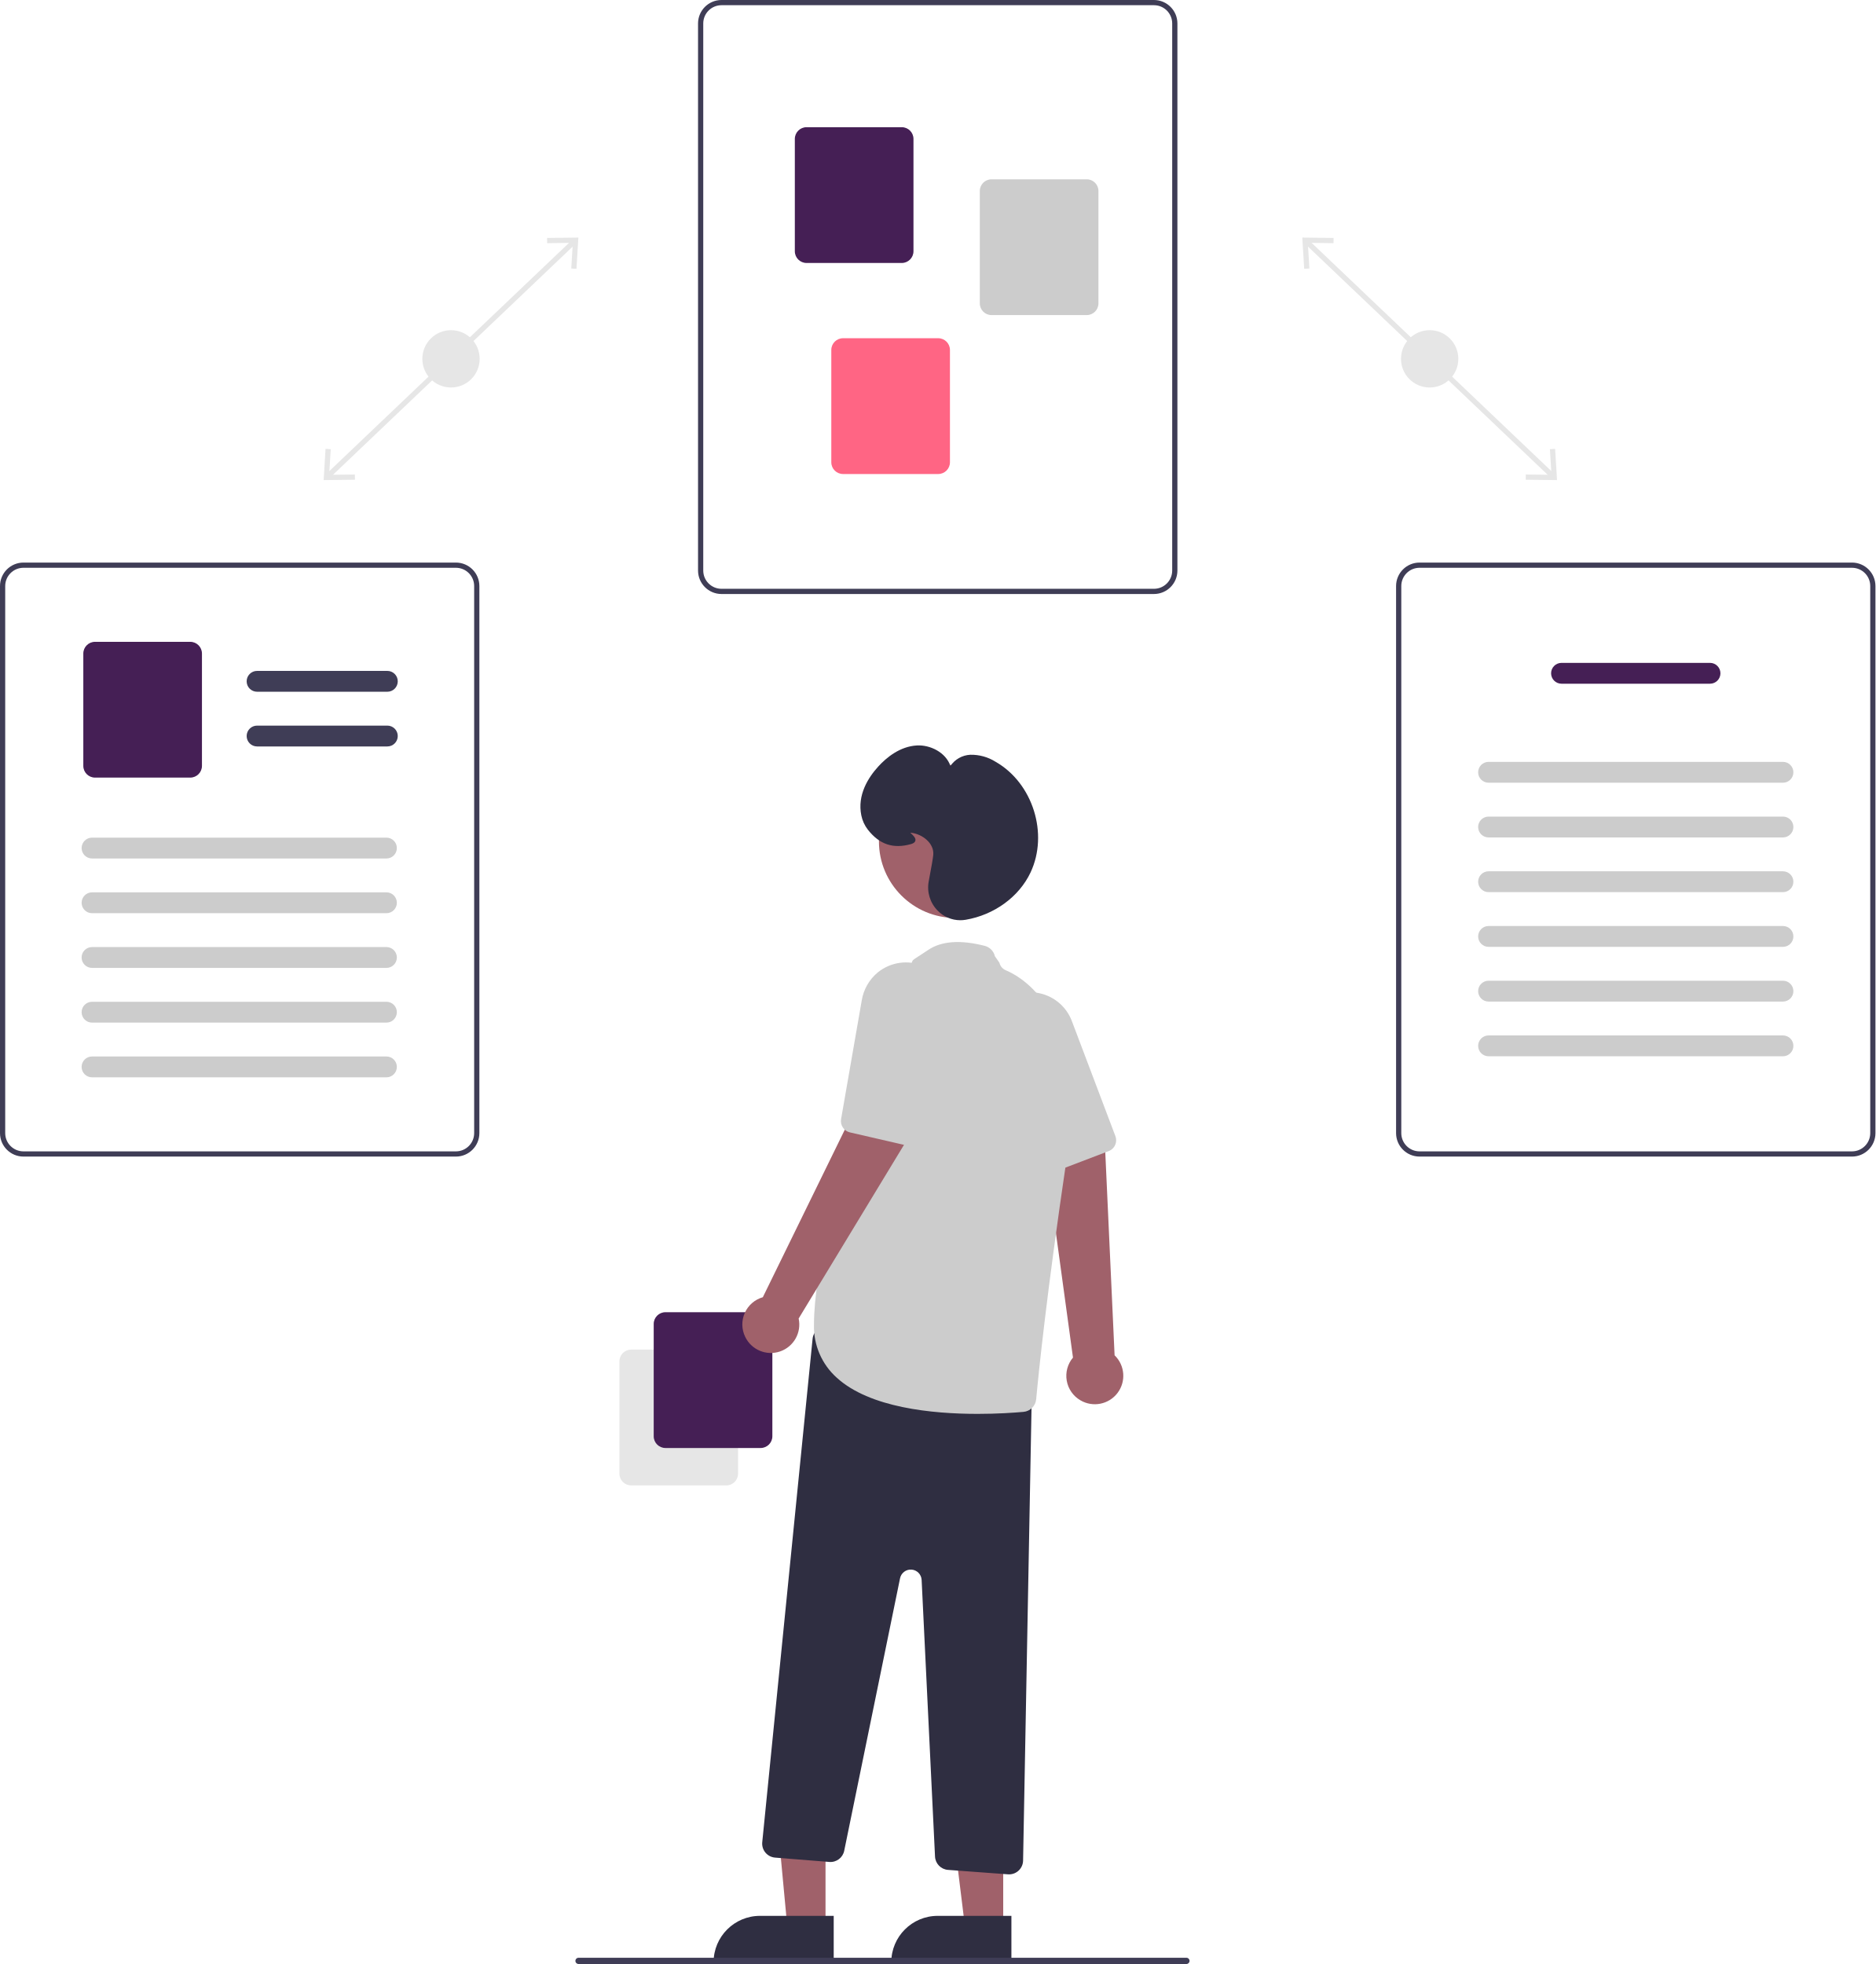
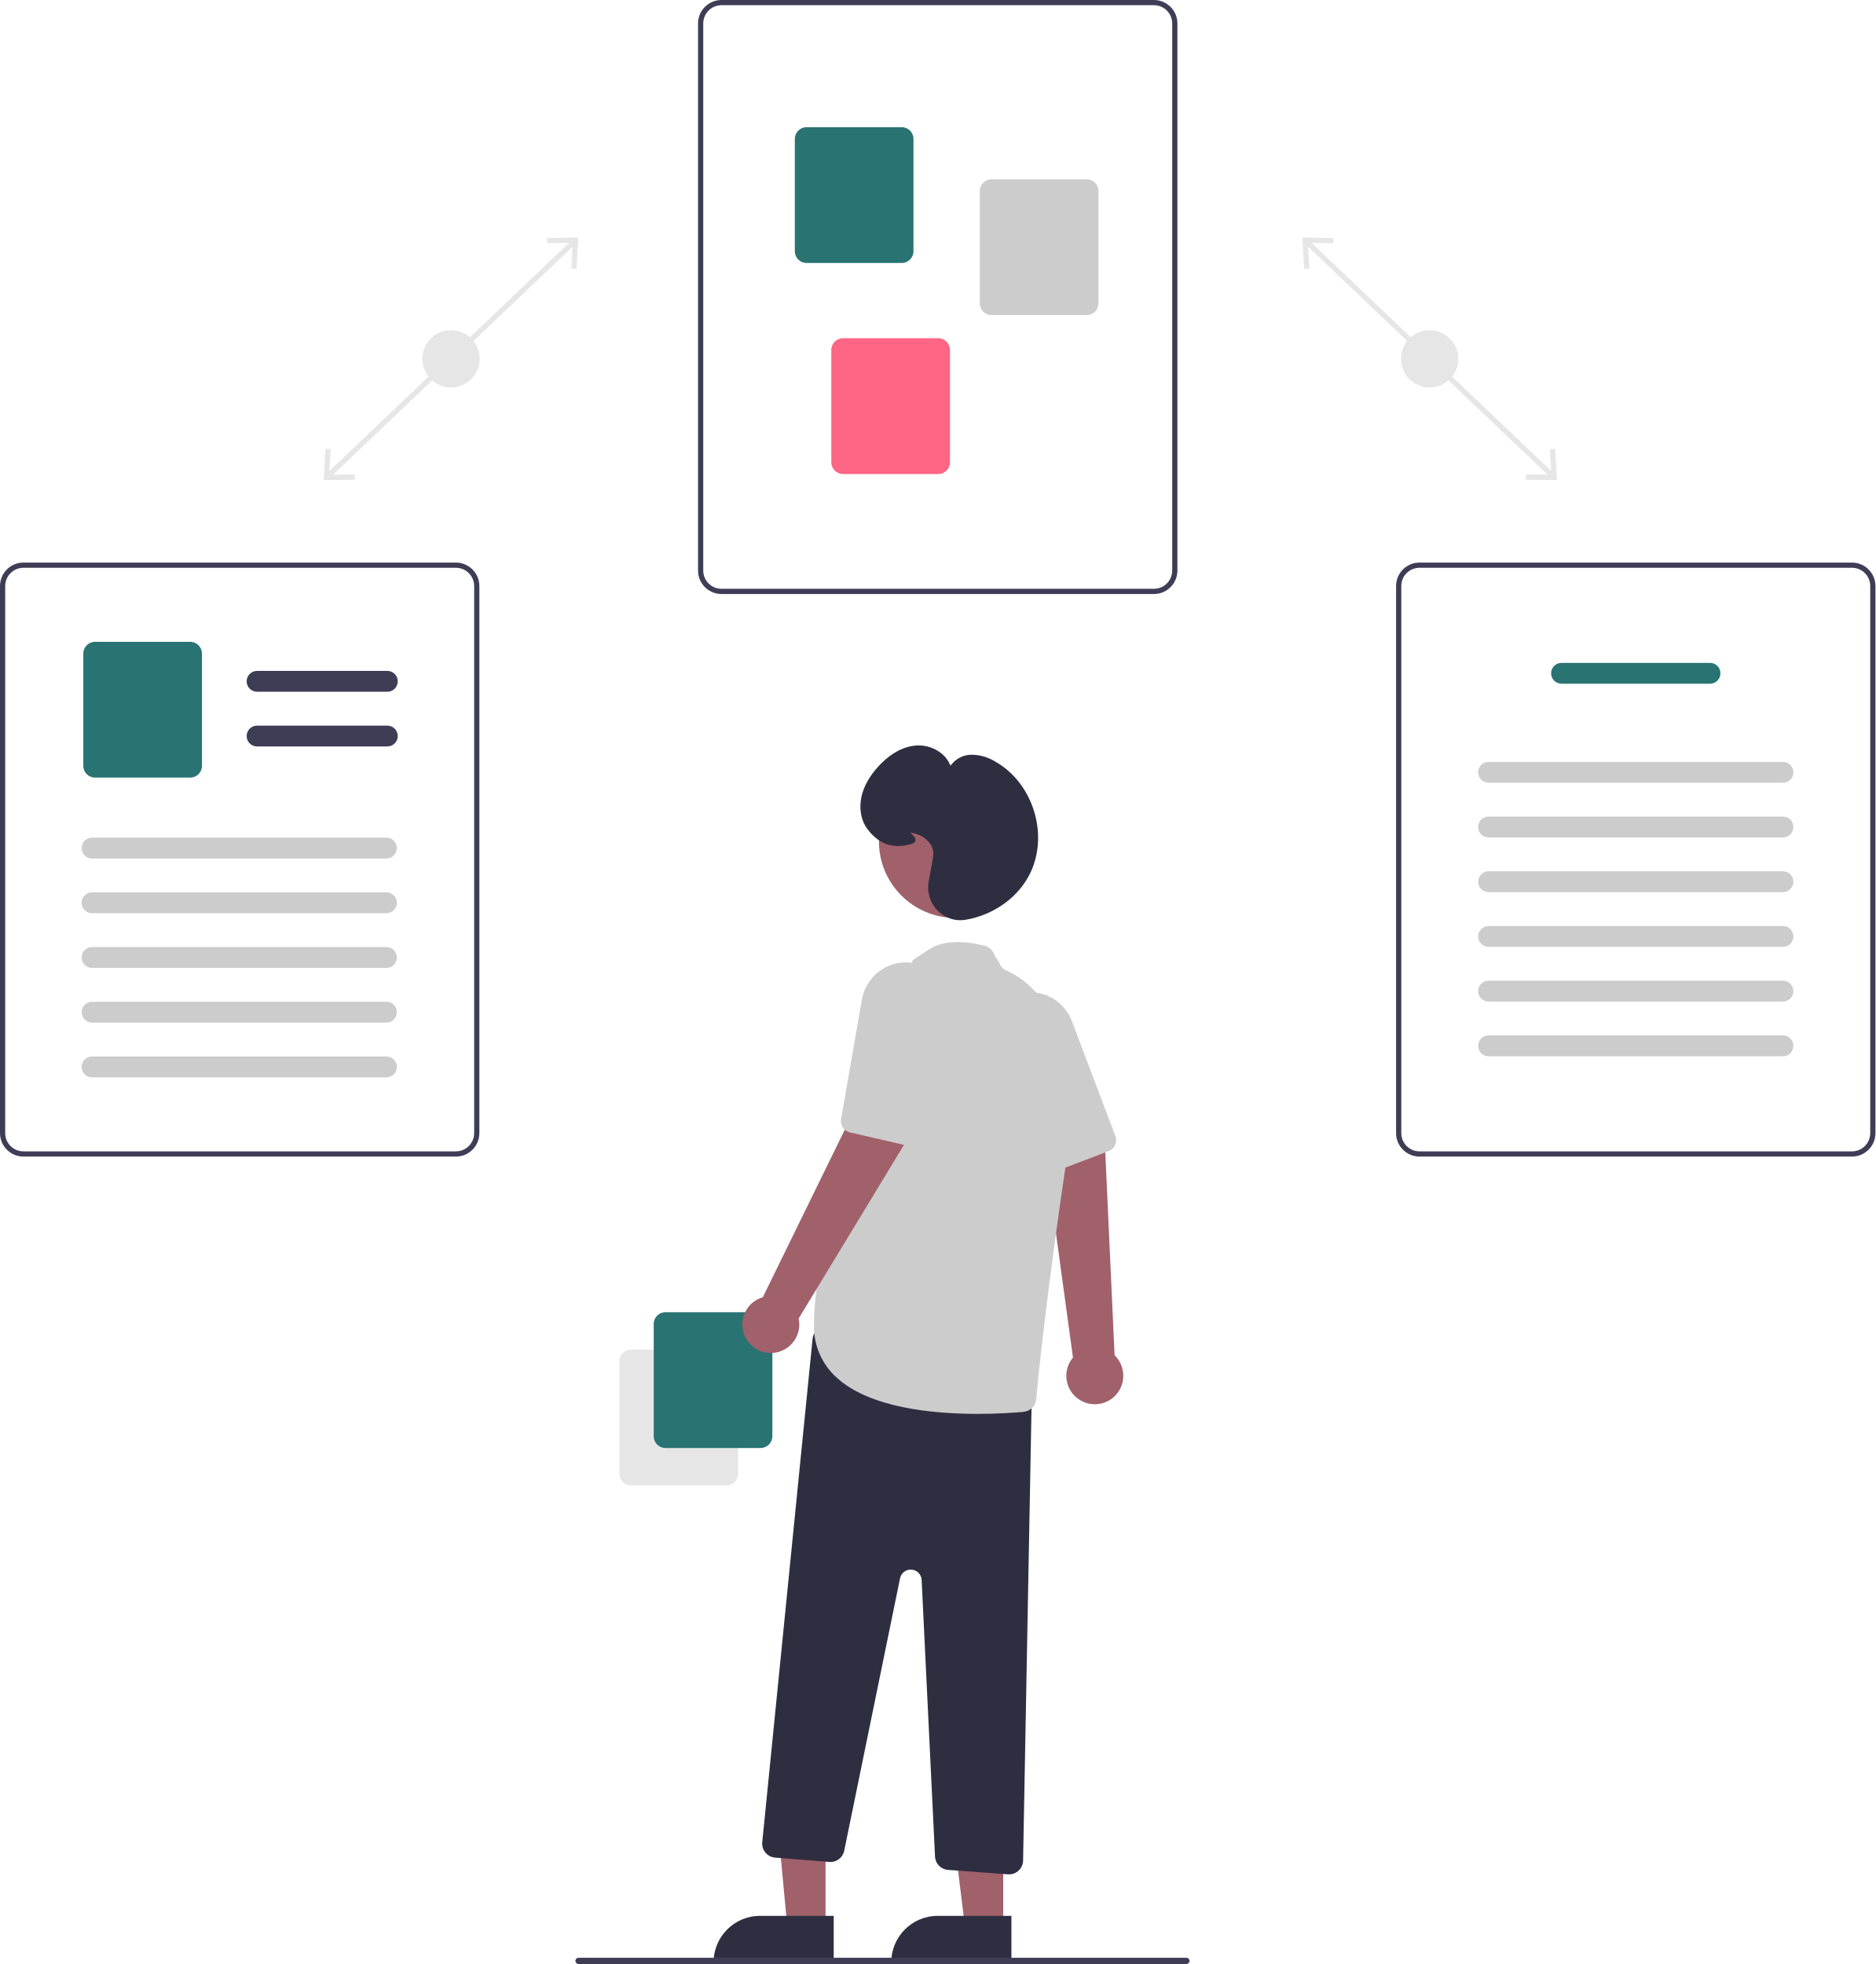
<svg xmlns="http://www.w3.org/2000/svg" id="ade88119-7f3a-4b65-9776-bb54acb4e160" data-name="Layer 1" width="601.6" height="630" viewBox="0 0 601.6 630">
  <rect x="756.964" y="195.507" width="1.672" height="109.196" transform="translate(-245.0684 491.4875) rotate(-46.40674)" fill="#e6e6e6" />
  <polygon points="498.845 143.982 497.175 144.083 497.679 152.309 489.437 152.21 489.419 153.882 499.457 154.001 498.845 143.982" fill="#e6e6e6" />
  <polygon points="427.781 76.326 427.763 77.998 419.522 77.899 420.026 86.125 418.355 86.226 417.745 76.206 427.781 76.326" fill="#e6e6e6" />
  <circle cx="458.6" cy="115.105" r="9.193" fill="#e6e6e6" />
  <rect x="389.274" y="249.269" width="109.196" height="1.672" transform="translate(-349.2594 240.0306) rotate(-43.59326)" fill="#e6e6e6" />
  <polygon points="103.815 154.001 113.853 153.882 113.834 152.21 105.593 152.309 106.097 144.083 104.427 143.982 103.815 154.001" fill="#e6e6e6" />
  <polygon points="185.527 76.206 184.916 86.226 183.246 86.125 183.749 77.899 175.508 77.998 175.49 76.326 185.527 76.206" fill="#e6e6e6" />
  <circle cx="144.672" cy="115.105" r="9.193" fill="#e6e6e6" />
  <path d="M669.364,325.543H530.636a7.53,7.53,0,0,1-7.521-7.521v-175.5A7.53,7.53,0,0,1,530.636,135H669.364a7.53,7.53,0,0,1,7.521,7.521v175.5A7.53,7.53,0,0,1,669.364,325.543ZM530.636,136.671a5.857,5.857,0,0,0-5.85,5.85v175.5a5.857,5.857,0,0,0,5.85,5.85H669.364a5.857,5.857,0,0,0,5.85-5.85v-175.5a5.857,5.857,0,0,0-5.85-5.85Z" transform="translate(-299.2 -135)" fill="#3f3d56" />
-   <path d="M588.46,219.358h-30.537a3.765,3.765,0,0,1-3.761-3.761V179.562a3.765,3.765,0,0,1,3.761-3.761h30.537a3.765,3.765,0,0,1,3.761,3.761v36.036A3.765,3.765,0,0,1,588.46,219.358Z" transform="translate(-299.2 -135)" fill="#451f55" />
+   <path d="M588.46,219.358h-30.537a3.765,3.765,0,0,1-3.761-3.761V179.562a3.765,3.765,0,0,1,3.761-3.761h30.537a3.765,3.765,0,0,1,3.761,3.761v36.036A3.765,3.765,0,0,1,588.46,219.358Z" transform="translate(-299.2 -135)" fill="#297373" />
  <path d="M647.796,236.073h-30.537a3.765,3.765,0,0,1-3.761-3.761V196.276a3.765,3.765,0,0,1,3.761-3.761h30.537a3.765,3.765,0,0,1,3.761,3.761V232.312A3.765,3.765,0,0,1,647.796,236.073Z" transform="translate(-299.2 -135)" fill="#ccc" />
  <path d="M600.16,287.051h-30.537a3.765,3.765,0,0,1-3.761-3.761V247.255a3.765,3.765,0,0,1,3.761-3.761h30.537a3.765,3.765,0,0,1,3.761,3.761v36.036A3.765,3.765,0,0,1,600.16,287.051Z" transform="translate(-299.2 -135)" fill="#ff6584" />
  <path d="M893.279,506H754.55a7.53,7.53,0,0,1-7.521-7.521v-175.5a7.53,7.53,0,0,1,7.521-7.521H893.279A7.53,7.53,0,0,1,900.8,322.979v175.5A7.53,7.53,0,0,1,893.279,506ZM754.55,317.129a5.857,5.857,0,0,0-5.85,5.85v175.5a5.857,5.857,0,0,0,5.85,5.85H893.279a5.857,5.857,0,0,0,5.85-5.85v-175.5a5.857,5.857,0,0,0-5.85-5.85Z" transform="translate(-299.2 -135)" fill="#3f3d56" />
-   <path d="M847.732,354.318H800.096a3.343,3.343,0,0,1,0-6.686h47.636a3.343,3.343,0,0,1,0,6.686Z" transform="translate(-299.2 -135)" fill="#451f55" />
+   <path d="M847.732,354.318H800.096a3.343,3.343,0,0,1,0-6.686h47.636a3.343,3.343,0,0,1,0,6.686Z" transform="translate(-299.2 -135)" fill="#297373" />
  <path d="M871.132,386.075H776.696a3.343,3.343,0,1,1,0-6.686h94.436a3.343,3.343,0,1,1,0,6.686Z" transform="translate(-299.2 -135)" fill="#ccc" />
  <path d="M871.132,403.625H776.696a3.343,3.343,0,1,1,0-6.686h94.436a3.343,3.343,0,1,1,0,6.686Z" transform="translate(-299.2 -135)" fill="#ccc" />
  <path d="M871.132,421.175H776.696a3.343,3.343,0,1,1,0-6.686h94.436a3.343,3.343,0,1,1,0,6.686Z" transform="translate(-299.2 -135)" fill="#ccc" />
  <path d="M871.132,438.725H776.696a3.343,3.343,0,1,1,0-6.686h94.436a3.343,3.343,0,1,1,0,6.686Z" transform="translate(-299.2 -135)" fill="#ccc" />
  <path d="M871.132,456.275H776.696a3.343,3.343,0,1,1,0-6.686h94.436a3.343,3.343,0,1,1,0,6.686Z" transform="translate(-299.2 -135)" fill="#ccc" />
  <path d="M871.132,473.825H776.696a3.343,3.343,0,1,1,0-6.686h94.436a3.343,3.343,0,1,1,0,6.686Z" transform="translate(-299.2 -135)" fill="#ccc" />
  <path d="M445.45,506H306.721A7.53,7.53,0,0,1,299.2,498.479v-175.5a7.53,7.53,0,0,1,7.521-7.521H445.45a7.53,7.53,0,0,1,7.521,7.521v175.5A7.53,7.53,0,0,1,445.45,506ZM306.721,317.129a5.857,5.857,0,0,0-5.85,5.85v175.5a5.857,5.857,0,0,0,5.85,5.85H445.45a5.857,5.857,0,0,0,5.85-5.85v-175.5a5.857,5.857,0,0,0-5.85-5.85Z" transform="translate(-299.2 -135)" fill="#3f3d56" />
  <path d="M423.448,356.893H381.663a3.343,3.343,0,0,1,0-6.686h41.786a3.343,3.343,0,1,1,0,6.686Z" transform="translate(-299.2 -135)" fill="#3f3d56" />
  <path d="M423.448,374.443H381.663a3.343,3.343,0,0,1,0-6.686h41.786a3.343,3.343,0,1,1,0,6.686Z" transform="translate(-299.2 -135)" fill="#3f3d56" />
-   <path d="M360.222,384.436h-30.537a3.765,3.765,0,0,1-3.761-3.761V344.639a3.765,3.765,0,0,1,3.761-3.761h30.537a3.765,3.765,0,0,1,3.761,3.761v36.036A3.765,3.765,0,0,1,360.222,384.436Z" transform="translate(-299.2 -135)" fill="#451f55" />
+   <path d="M360.222,384.436h-30.537a3.765,3.765,0,0,1-3.761-3.761V344.639a3.765,3.765,0,0,1,3.761-3.761h30.537a3.765,3.765,0,0,1,3.761,3.761v36.036A3.765,3.765,0,0,1,360.222,384.436Z" transform="translate(-299.2 -135)" fill="#297373" />
  <path d="M423.159,410.378H328.723a3.343,3.343,0,1,1,0-6.686H423.159a3.343,3.343,0,1,1,0,6.686Z" transform="translate(-299.2 -135)" fill="#ccc" />
  <path d="M423.159,427.928H328.723a3.343,3.343,0,1,1,0-6.686H423.159a3.343,3.343,0,1,1,0,6.686Z" transform="translate(-299.2 -135)" fill="#ccc" />
  <path d="M423.159,445.478H328.723a3.343,3.343,0,1,1,0-6.686H423.159a3.343,3.343,0,1,1,0,6.686Z" transform="translate(-299.2 -135)" fill="#ccc" />
  <path d="M423.159,463.028H328.723a3.343,3.343,0,1,1,0-6.686H423.159a3.343,3.343,0,1,1,0,6.686Z" transform="translate(-299.2 -135)" fill="#ccc" />
  <path d="M423.159,480.578H328.723a3.343,3.343,0,1,1,0-6.686H423.159a3.343,3.343,0,1,1,0,6.686Z" transform="translate(-299.2 -135)" fill="#ccc" />
  <path d="M497.895,607.719V571.683a3.765,3.765,0,0,1,3.761-3.761h30.537a3.765,3.765,0,0,1,3.761,3.761v36.036a3.765,3.765,0,0,1-3.761,3.761h-30.537A3.765,3.765,0,0,1,497.895,607.719Z" transform="translate(-299.2 -135)" fill="#e6e6e6" />
-   <path d="M508.895,595.719V559.683a3.765,3.765,0,0,1,3.761-3.761h30.537a3.765,3.765,0,0,1,3.761,3.761v36.036a3.765,3.765,0,0,1-3.761,3.761h-30.537A3.765,3.765,0,0,1,508.895,595.719Z" transform="translate(-299.2 -135)" fill="#451f55" />
+   <path d="M508.895,595.719V559.683a3.765,3.765,0,0,1,3.761-3.761h30.537a3.765,3.765,0,0,1,3.761,3.761v36.036a3.765,3.765,0,0,1-3.761,3.761h-30.537A3.765,3.765,0,0,1,508.895,595.719Z" transform="translate(-299.2 -135)" fill="#297373" />
  <path d="M645.784,584.188a9.078,9.078,0,0,1-2.398-13.711l-9.466-69.188,19.718.968,3.096,67.486a9.127,9.127,0,0,1-10.949,14.446Z" transform="translate(-299.2 -135)" fill="#a0616a" />
  <path d="M656.344,503.179a3.705,3.705,0,0,1-1.505,1.064l-17.72,6.763a3.723,3.723,0,0,1-4.729-1.965l-15.696-35.275a14.74,14.74,0,0,1-.721-10.431,14.337,14.337,0,0,1,10.912-9.782,13.673,13.673,0,0,1,5.89.083,14.28,14.28,0,0,1,10.263,8.921l13.956,36.89A3.73,3.73,0,0,1,656.344,503.179Z" transform="translate(-299.2 -135)" fill="#ccc" />
  <polygon points="264.807 618.06 252.547 618.06 248.102 570.549 264.809 570.773 264.807 618.06" fill="#a0616a" />
  <path d="M243.79,614.557h23.644a0,0,0,0,1,0,0v14.887a0,0,0,0,1,0,0H228.903a0,0,0,0,1,0,0v0A14.887,14.887,0,0,1,243.79,614.557Z" fill="#2f2e41" />
  <polygon points="321.807 618.06 309.547 618.06 303.715 570.772 321.809 570.773 321.807 618.06" fill="#a0616a" />
  <path d="M300.79,614.557h23.644a0,0,0,0,1,0,0v14.887a0,0,0,0,1,0,0H285.903a0,0,0,0,1,0,0v0A14.887,14.887,0,0,1,300.79,614.557Z" fill="#2f2e41" />
  <path d="M622.549,736.236l-19.255-1.426a4.506,4.506,0,0,1-4.162-4.271L594.838,641.809a3.5,3.5,0,0,0-6.925-.533L570.002,728.683a4.506,4.506,0,0,1-4.767,3.582l-17.406-1.393a4.5,4.5,0,0,1-4.119-4.933L559.858,564.463a4.5,4.5,0,0,1,5.434-3.949l61.406,13.349a4.511,4.511,0,0,1,3.543,4.481L627.381,731.832a4.502,4.502,0,0,1-4.489,4.416C622.778,736.248,622.664,736.243,622.549,736.236Z" transform="translate(-299.2 -135)" fill="#2f2e41" />
  <circle cx="306.503" cy="269.888" r="24.561" fill="#a0616a" />
  <path d="M567.596,576.915a21.962,21.962,0,0,1-7.294-16.866c0-35.301,30.556-114.168,31.514-116.629.093-.593.9-.849,5.129-3.706,4.232-2.859,10.335-3.299,18.139-1.306a4.479,4.479,0,0,1,3.25,3.318l1.452,2.098a3.491,3.491,0,0,0,2.029,2.406c6.293,2.651,26.298,14.878,19.481,60.892-6.332,42.743-8.902,67.881-9.713,76.705a4.491,4.491,0,0,1-4.072,4.065c-3.086.276-8.382.644-14.689.644C598.202,588.536,578.147,586.564,567.596,576.915Z" transform="translate(-299.2 -135)" fill="#ccc" />
  <path d="M538.247,563.837a9.078,9.078,0,0,1,5.649-12.722L574.589,488.39l15.833,11.791-35.034,57.763a9.127,9.127,0,0,1-17.142,5.894Z" transform="translate(-299.2 -135)" fill="#a0616a" />
  <path d="M592.156,502.454a3.705,3.705,0,0,1-1.843.045l-18.482-4.258a3.723,3.723,0,0,1-2.832-4.266l6.623-38.038a14.74,14.74,0,0,1,5.214-9.064,14.337,14.337,0,0,1,14.511-2.043,13.673,13.673,0,0,1,4.844,3.351,14.28,14.28,0,0,1,3.551,13.127l-8.967,38.409A3.73,3.73,0,0,1,592.156,502.454Z" transform="translate(-299.2 -135)" fill="#ccc" />
  <path d="M599.953,427.079a10.584,10.584,0,0,1-2.839-9.387c.856-4.479,1.359-7.41,1.455-8.477h0c.326-3.648-3.361-6.601-7.01-7.07-.141-.018-.26-.031-.359-.039.093.091.193.184.28.267.693.651,1.556,1.462,1.351,2.298-.124.503-.584.861-1.407,1.091-5.706,1.597-10.101.131-13.831-4.616a11.026,11.026,0,0,1-2.105-4.598c-1.336-6.555,2.224-12.143,5.446-15.675,2.657-2.913,6.964-6.449,12.394-6.752,4.223-.236,9.246,2.194,10.749,6.574a8.159,8.159,0,0,1,6.361-3.586,14.662,14.662,0,0,1,8.158,2.269c11.909,6.822,17.027,23.073,11.177,35.488-3.68,7.809-11.654,13.623-20.81,15.172a10.393,10.393,0,0,1-1.735.147A10.115,10.115,0,0,1,599.953,427.079Z" transform="translate(-299.2 -135)" fill="#2f2e41" />
  <path d="M484.779,765h195a1,1,0,0,0,0-2h-195a1,1,0,1,0,0,2Z" transform="translate(-299.2 -135)" fill="#3f3d56" />
</svg>
